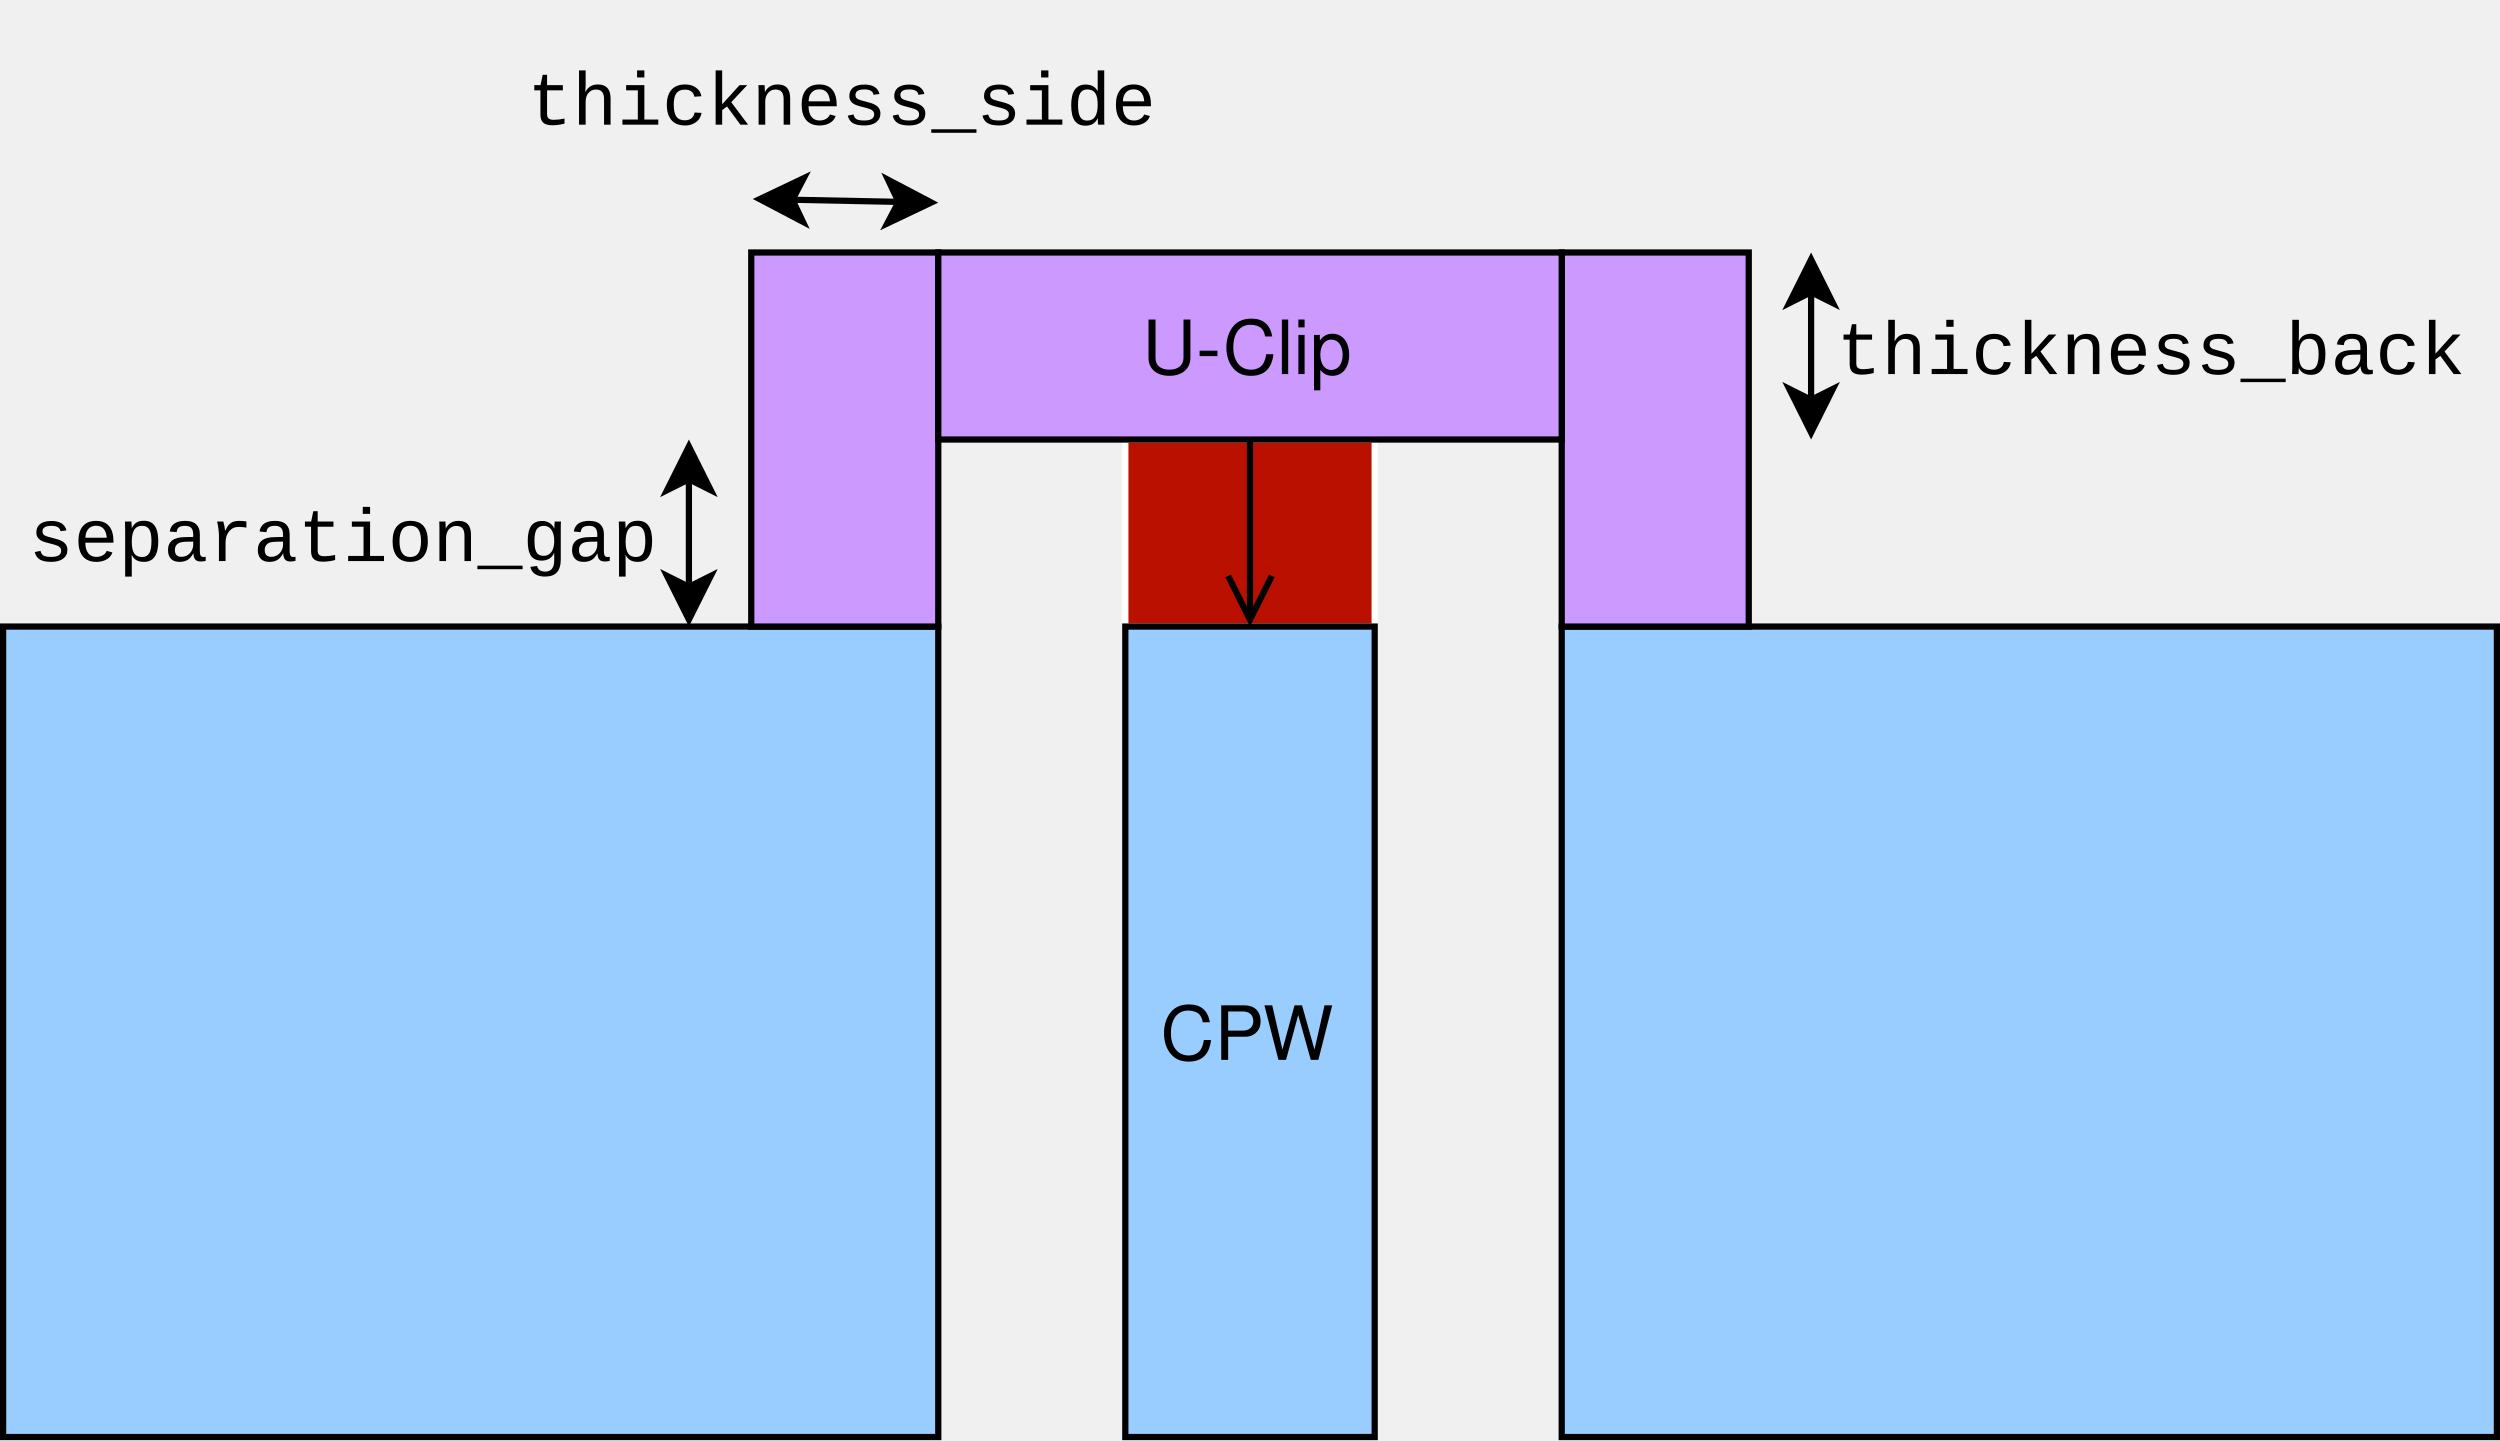
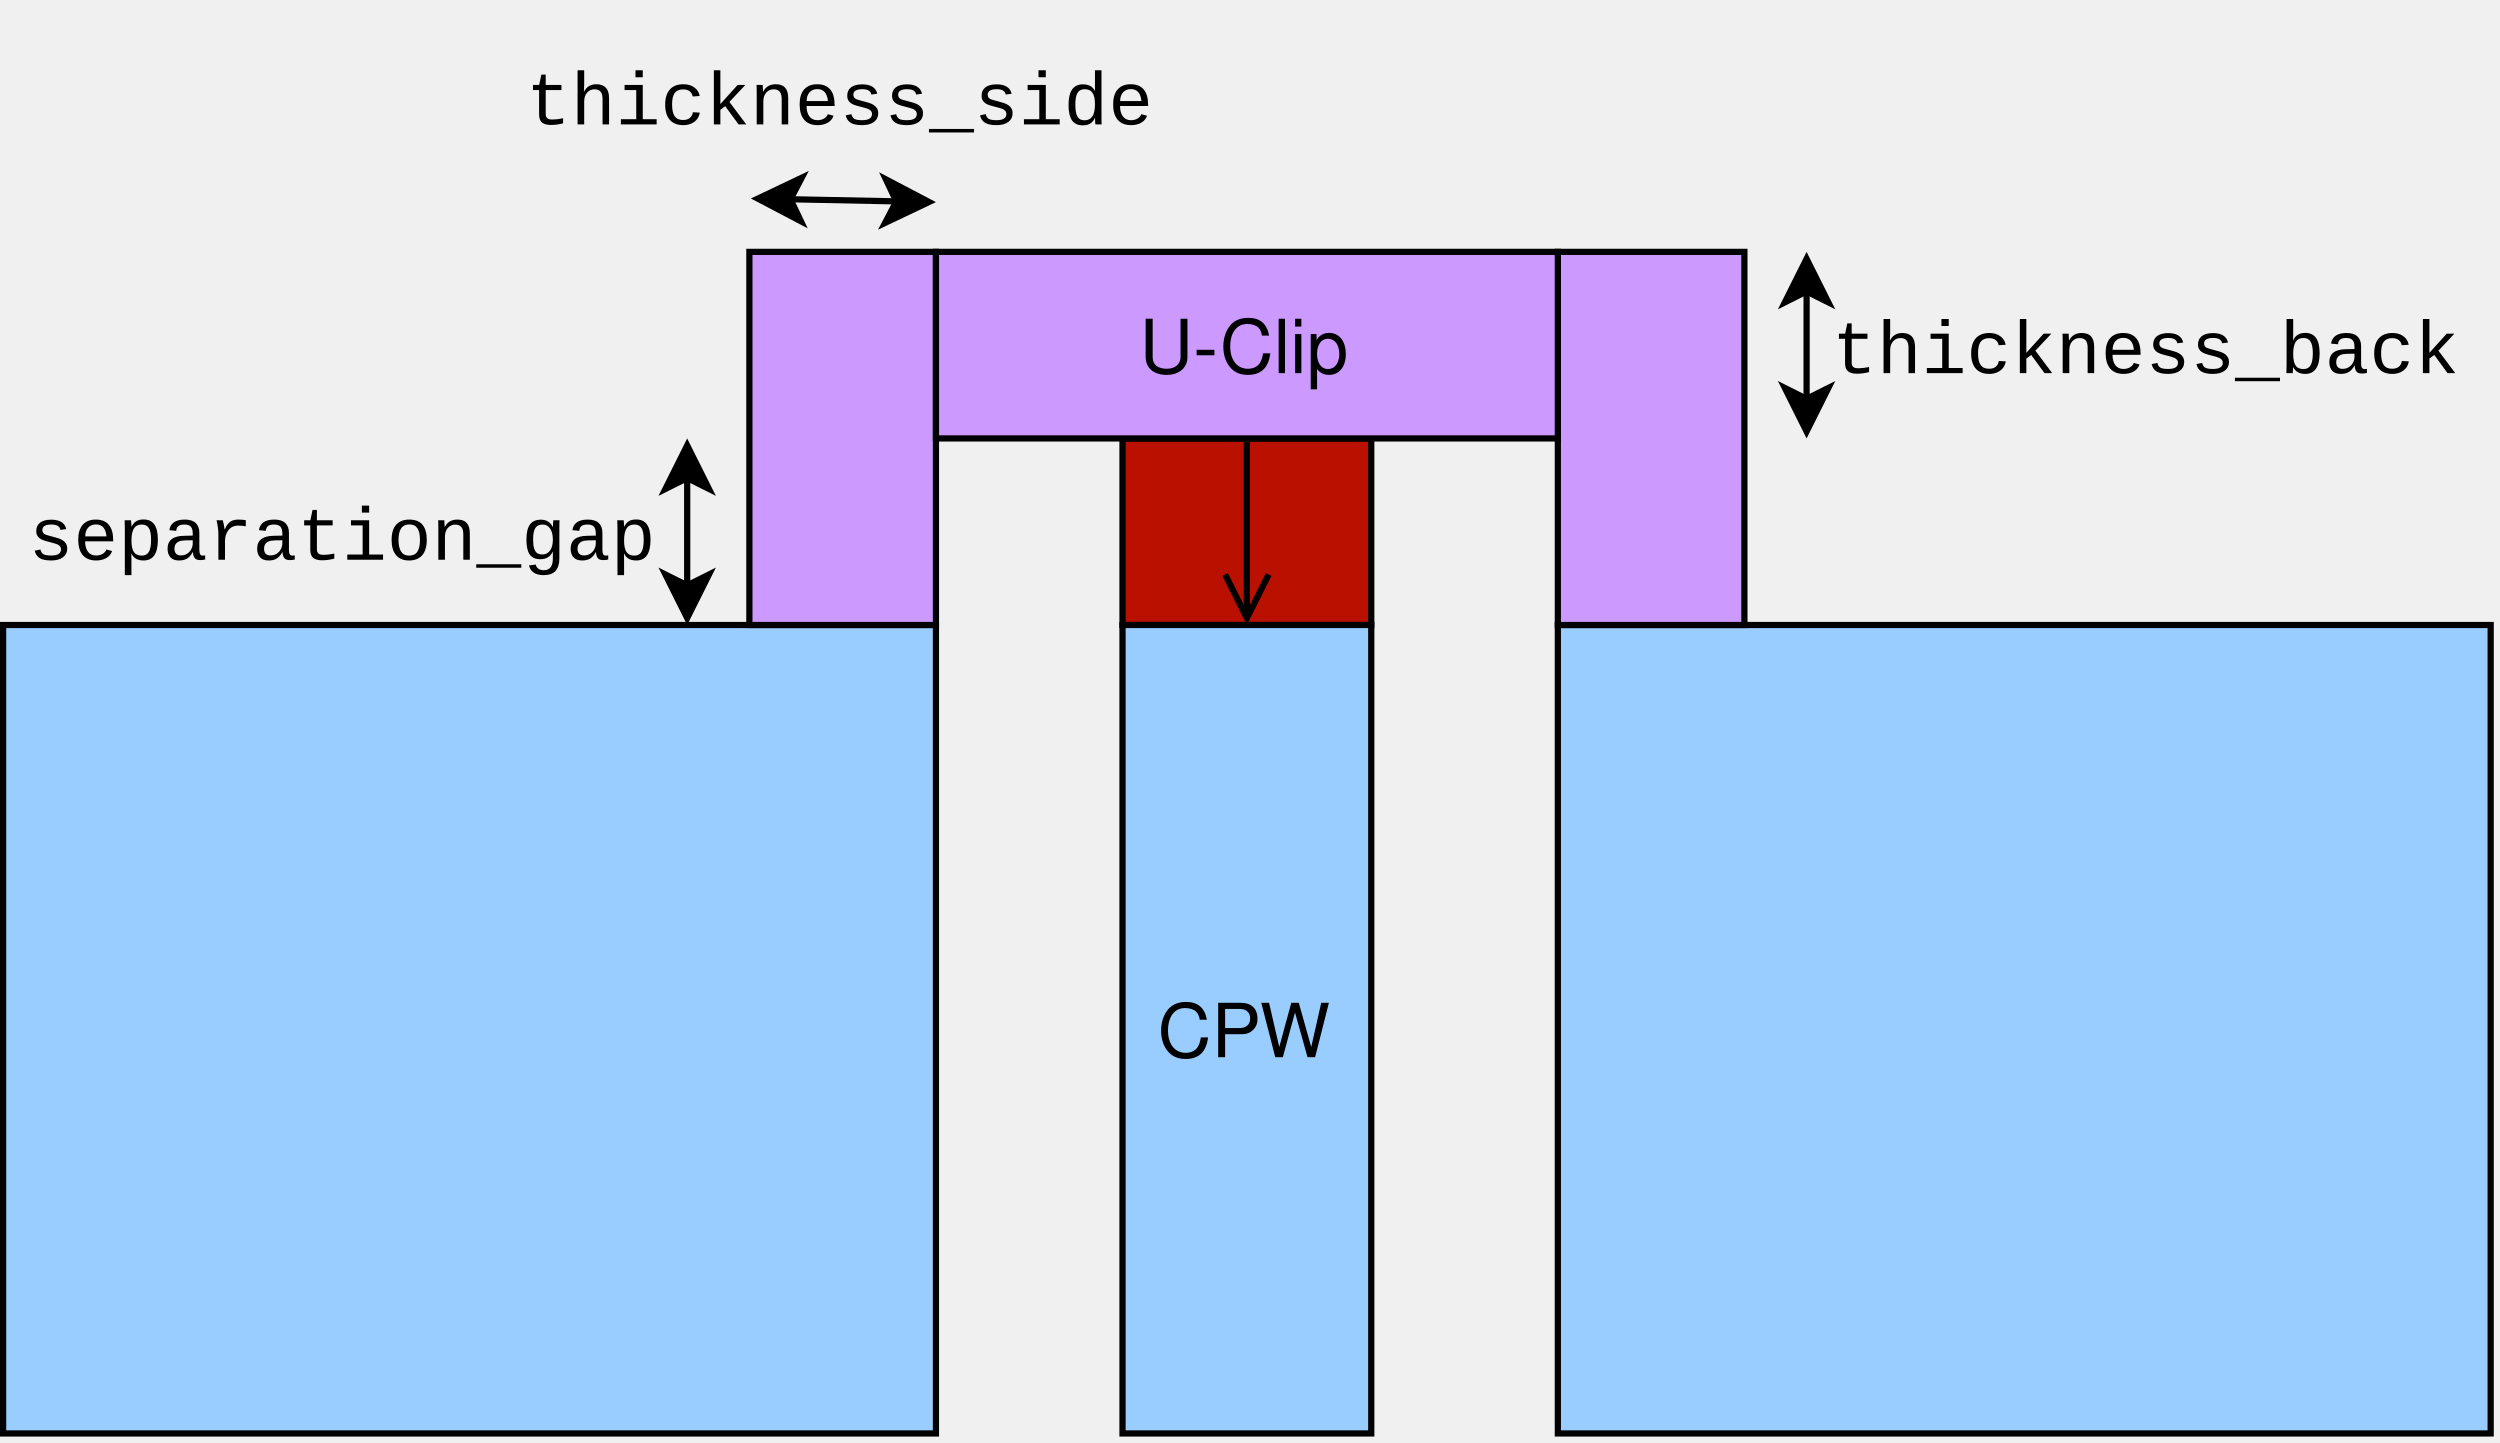
- <svg xmlns="http://www.w3.org/2000/svg" host="65bd71144e" version="1.1" width="401px" height="231px" viewBox="-0.5 -0.5 401 231" content="&lt;mxfile&gt;&lt;diagram id=&quot;hiGQjTIf7Zam6Zm1MoM6&quot; name=&quot;Page-1&quot;&gt;3ZhNb6MwEIZ/TY5bYRzScGxos73sqlK1avdUeWESrBocGadJ9tevAZvvtHQbWhQOUeY1HuxnjD3DBHvR/rsgm/AHD4BNbCvYT/D1xLadua1+U+GQC3ju5sJa0CCXUCnc07+gRUurWxpAUrtRcs4k3dRFn8cx+LKmESH4rn7birP6UzdkDS3h3iesrT7QQIa5OrcvS/0W6Do0T0YzPb+ImJv1TJKQBHxXkfDNBHuCc5n/i/YesJSd4ZL3Wx5pLQYmIJa9OuiBvRC21ZPTA5MHM1vBt3EAaQdrghe7kEq43xA/bd2p8CotlBFTFlJ/V5QxjzMusr54cYUsK+224rGs6KvsUnoiBX+GSssyu1SLHhgICfujs0MFM7XWgEcgxUHdojtMDWa9zgrsuzJqUy2FlYBhrRG9TtaF5xKl+qNpdpO13wu2Qc51Pa/CoTXpDjT9OTj9OKBTgMAjAlHM8hUQyBmKxHREJKbuV5JwPkjC81x3KBLIbZPAHSBmJ+AwGxEHPPs6Dpdj4tBjPahDbZhTY/42CIiDqzSHUZbPSJJQPztGiZBtGfZUPqbILixrru3fmY2cS21f7zXTzDhUjDsQVM0AhNFiNZvHqpH7coxZusos4+toUCCo5VntkFSQd+1FRhPAiKQv9eysKwz6CXecqpFUV/6F2ZxN0OfoYorc8prVnSZ8K3zQfqr5VdN1czGZ1Nc4UnFbg2w5ytZJAaLX0kHotGtn7FFz8JH39L0xajoqssQBYtQjKzynGGHnDbS936OmI2e4GLXTtAQUYsWBx09rVfA0I6YOFtkqZWIeQ+Og0hJhdB2nYVRBS/fWRXo2UVVdXumGiAZB6nvROPNUCbUkEWUpA0+Bo6q3bf2E3UDJcUe1hNBABx9qp4QypP5zDEnylKhy/1yp40ZthroS8cGotxPQkvof4j+fK/Wjh8enUG+nu97dwyhQ3wJ7gbTXiWorVMeMrTbm2VCU27n0r28eo+PYvwcG3bWehwJtNrCeSQ3fQFz/ZlhWKU61Rnm9PomDJU2HVKkwGklPJ9I84TCQupl+Tm40tRrvxv/mRtNjH7U+nBsps/wUnd9efs/HN/8A&lt;/diagram&gt;&lt;/mxfile&gt;">
+ <svg xmlns="http://www.w3.org/2000/svg" host="65bd71144e" version="1.1" width="402px" height="232px" viewBox="-0.5 -0.5 402 232" content="&lt;mxfile&gt;&lt;diagram id=&quot;hiGQjTIf7Zam6Zm1MoM6&quot; name=&quot;Page-1&quot;&gt;3ZhNb6MwEIZ/DcetMIY0HBvatJddVapW7Z4qF6bBqsGRcb72168dTPhMSnfDFjWHiHltD/Yzxh7bwkGyvRVkGX/nETDLsaOtha8tx8HYUf9a2OWC4xhhIWiUS6gUHuhvMKJt1BWNIKtVlJwzSZd1MeRpCqGsaUQIvqlXe+Ws/tYlWUBLeAgJa6uPNJJxrk6dy1K/A7qIizejiZ+XJKSobEaSxSTim4qEbywcCM5l/pRsA2CaXcElbzc/UnromIBU9mpgOrYmbGUGZzomd8VoBV+lEegGtoVnm5hKeFiSUJduVHiVFsuEKQupx1fKWMAZF/u2eHaFbFs3a3fM9HUNQsK2IpmO3gJPQIqdqmJK3QLaYdYYe1PGwDVSXMGPjUZM1BcHzyUY9WDYdHNyPoqpwcH3g2A+H4iD148DOgcIPCIQh1GeAIG8oUi4IyLh+p9JwvtHEkHg+0ORQH6bBO4AMTkDh8mIOODJ53G4HBOHHvNBbVHD7BrT90FAGl3pjERZISNZRkM17kwSIdsybKl80sgubHtq7F97G3mXxr7eGqZ7Y1cx7kFQNQIQhZaq0TxVjdyXV5ilq71V+DoaFIhqWVM7JBXkXWtRoQlgRNJ1PdfqCoN5wz2nqifVmX9RLM5F0KfowkV++ZvUnWZ8JUIwfqrZUtN1czJNnbojFbcFyJaj/Tw5gOg1dRA679wZe9Q8fOQ7/WiMmo4OWeIAMeqRFX6lGGHvHbS9v6OmI2+4GLXTtAwUYsWBp88LdXxpRkxtLHIfI8HfoNiVUp5CY6MyEmF0keowqqDptXWm9yaqzopXpiChUaR9zxp7Hk/lnCSUaQaBAkdVa8f+AZuBkuOO0xJCA218qJ0SypiGbylk2XOmDu9flTpunM1QVyI+GPV2AlpSfyHh21elfnTz+C/U2+lucP84CtR3wNagW53pbIXqmLHdxjwZinI7l/75LWB0HOv3wKC75vNQoIsFrGdSw5eQ1m8Ay1OKVz2jnD6fpNGc6i6dPmHk+UXBxBpTbuTajW/jb3Mj99il1ju5kQoI2VWqLXWF7ESHm+/BtZti9ZB77Jl4KbO8tc6rl1f/+OYP&lt;/diagram&gt;&lt;/mxfile&gt;">
  <defs />
  <g>
-     <rect x="180" y="70" width="40" height="30" fill="#ba1000" stroke="#ffffff" pointer-events="all" />
+     <rect x="180" y="70" width="40" height="30" fill="#ba1000" stroke="rgb(0, 0, 0)" pointer-events="all" />
    <rect x="180" y="100" width="40" height="130" fill="#99ccff" stroke="rgb(0, 0, 0)" pointer-events="all" />
    <rect x="0" y="100" width="150" height="130" fill="#99ccff" stroke="rgb(0, 0, 0)" pointer-events="all" />
    <rect x="250" y="100" width="150" height="130" fill="#99ccff" stroke="rgb(0, 0, 0)" pointer-events="all" />
    <rect x="250" y="40" width="30" height="60" fill="#cc99ff" stroke="rgb(0, 0, 0)" pointer-events="all" />
    <rect x="120" y="40" width="30" height="60" fill="#cc99ff" stroke="rgb(0, 0, 0)" pointer-events="all" />
    <rect x="150" y="40" width="100" height="30" fill="#cc99ff" stroke="rgb(0, 0, 0)" pointer-events="all" />
    <path d="M 126.61 31.54 L 143.63 31.88" fill="none" stroke="rgb(0, 0, 0)" stroke-miterlimit="10" pointer-events="stroke" />
    <path d="M 121.36 31.44 L 128.42 28.08 L 126.61 31.54 L 128.29 35.08 Z" fill="rgb(0, 0, 0)" stroke="rgb(0, 0, 0)" stroke-miterlimit="10" pointer-events="all" />
    <path d="M 148.88 31.98 L 141.82 35.34 L 143.63 31.88 L 141.95 28.34 Z" fill="rgb(0, 0, 0)" stroke="rgb(0, 0, 0)" stroke-miterlimit="10" pointer-events="all" />
    <path d="M 290 46.37 L 290 63.63" fill="none" stroke="rgb(0, 0, 0)" stroke-miterlimit="10" pointer-events="stroke" />
    <path d="M 290 41.12 L 293.5 48.12 L 290 46.37 L 286.5 48.12 Z" fill="rgb(0, 0, 0)" stroke="rgb(0, 0, 0)" stroke-miterlimit="10" pointer-events="all" />
    <path d="M 290 68.88 L 286.5 61.88 L 290 63.63 L 293.5 61.88 Z" fill="rgb(0, 0, 0)" stroke="rgb(0, 0, 0)" stroke-miterlimit="10" pointer-events="all" />
    <path d="M 110 76.37 L 110 93.63" fill="none" stroke="rgb(0, 0, 0)" stroke-miterlimit="10" pointer-events="stroke" />
    <path d="M 110 71.12 L 113.5 78.12 L 110 76.37 L 106.5 78.12 Z" fill="rgb(0, 0, 0)" stroke="rgb(0, 0, 0)" stroke-miterlimit="10" pointer-events="all" />
    <path d="M 110 98.88 L 106.5 91.88 L 110 93.63 L 113.5 91.88 Z" fill="rgb(0, 0, 0)" stroke="rgb(0, 0, 0)" stroke-miterlimit="10" pointer-events="all" />
    <rect x="0" y="70" width="110" height="30" fill="none" stroke="none" pointer-events="all" />
    <g fill="rgb(0, 0, 0)" font-family="Courier New" text-anchor="middle" font-size="12px">
      <text x="54.5" y="89.5">
                separation_gap
            </text>
    </g>
    <rect x="80" y="0" width="110" height="30" fill="none" stroke="none" pointer-events="all" />
    <g fill="rgb(0, 0, 0)" font-family="Courier New" text-anchor="middle" font-size="12px">
      <text x="134.5" y="19.5">
                thickness_side
            </text>
    </g>
    <rect x="290" y="40" width="110" height="30" fill="none" stroke="none" pointer-events="all" />
    <g fill="rgb(0, 0, 0)" font-family="Courier New" text-anchor="middle" font-size="12px">
      <text x="344.5" y="59.5">
                thickness_back
            </text>
    </g>
    <rect x="170" y="150" width="60" height="30" fill="none" stroke="none" pointer-events="all" />
    <g fill="rgb(0, 0, 0)" font-family="Helvetica" text-anchor="middle" font-size="12px">
      <text x="199.5" y="169.5">
                CPW
            </text>
    </g>
    <rect x="170" y="40" width="60" height="30" fill="none" stroke="none" pointer-events="all" />
    <g fill="rgb(0, 0, 0)" font-family="Helvetica" text-anchor="middle" font-size="12px">
      <text x="199.5" y="59.5">
                U-Clip
            </text>
    </g>
-     <path d="M 200 70 L 200 97.76" fill="none" stroke="rgb(0, 0, 0)" stroke-miterlimit="10" pointer-events="stroke" />
+     <path d="M 200 70 L 200 75 Q 200 80 200 88.88 L 200 97.76" fill="none" stroke="rgb(0, 0, 0)" stroke-miterlimit="10" pointer-events="stroke" />
    <path d="M 196.5 91.88 L 200 98.88 L 203.5 91.88" fill="none" stroke="rgb(0, 0, 0)" stroke-miterlimit="10" pointer-events="all" />
  </g>
</svg>
